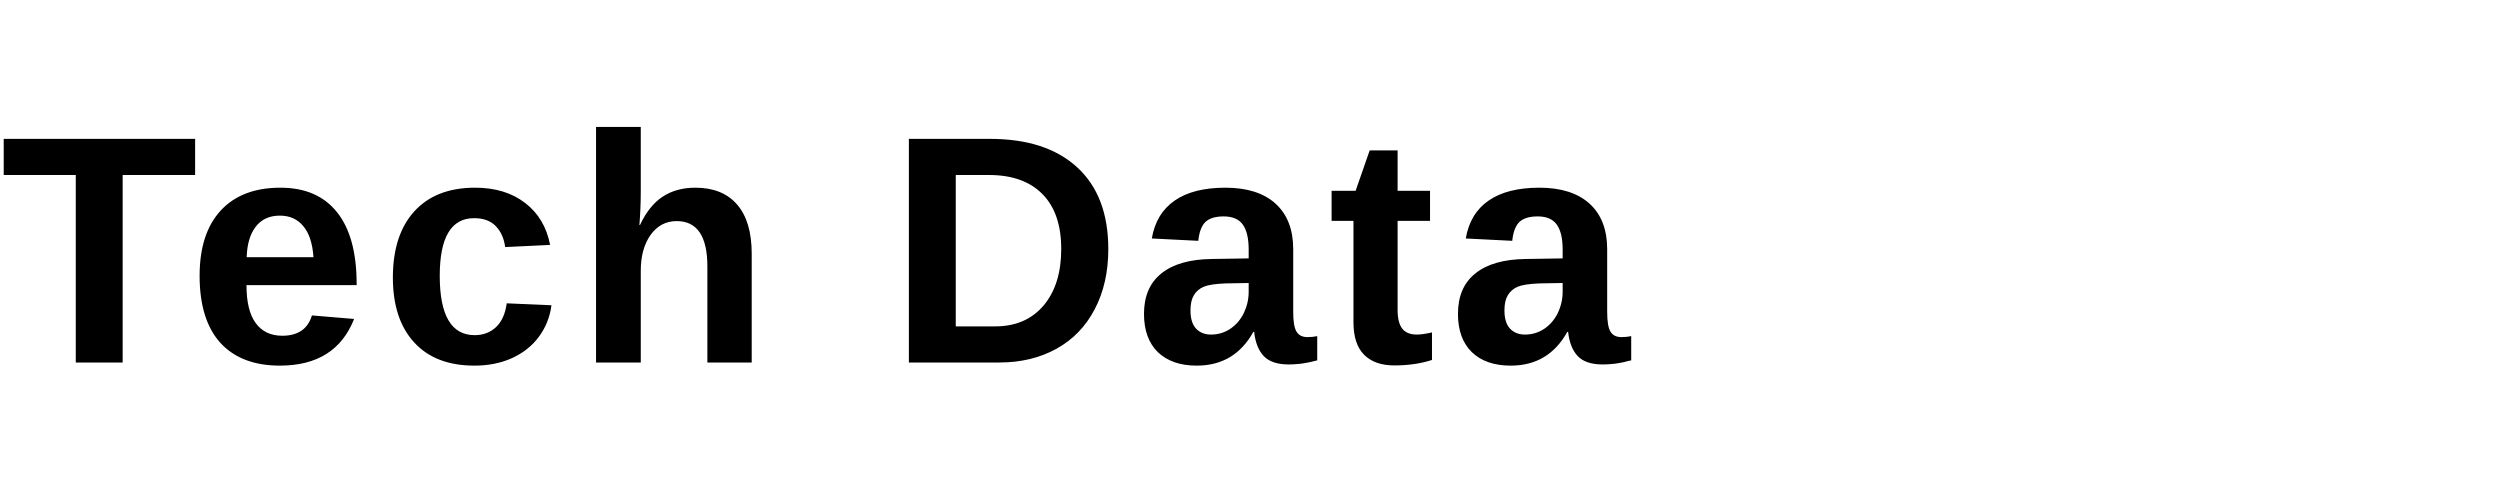
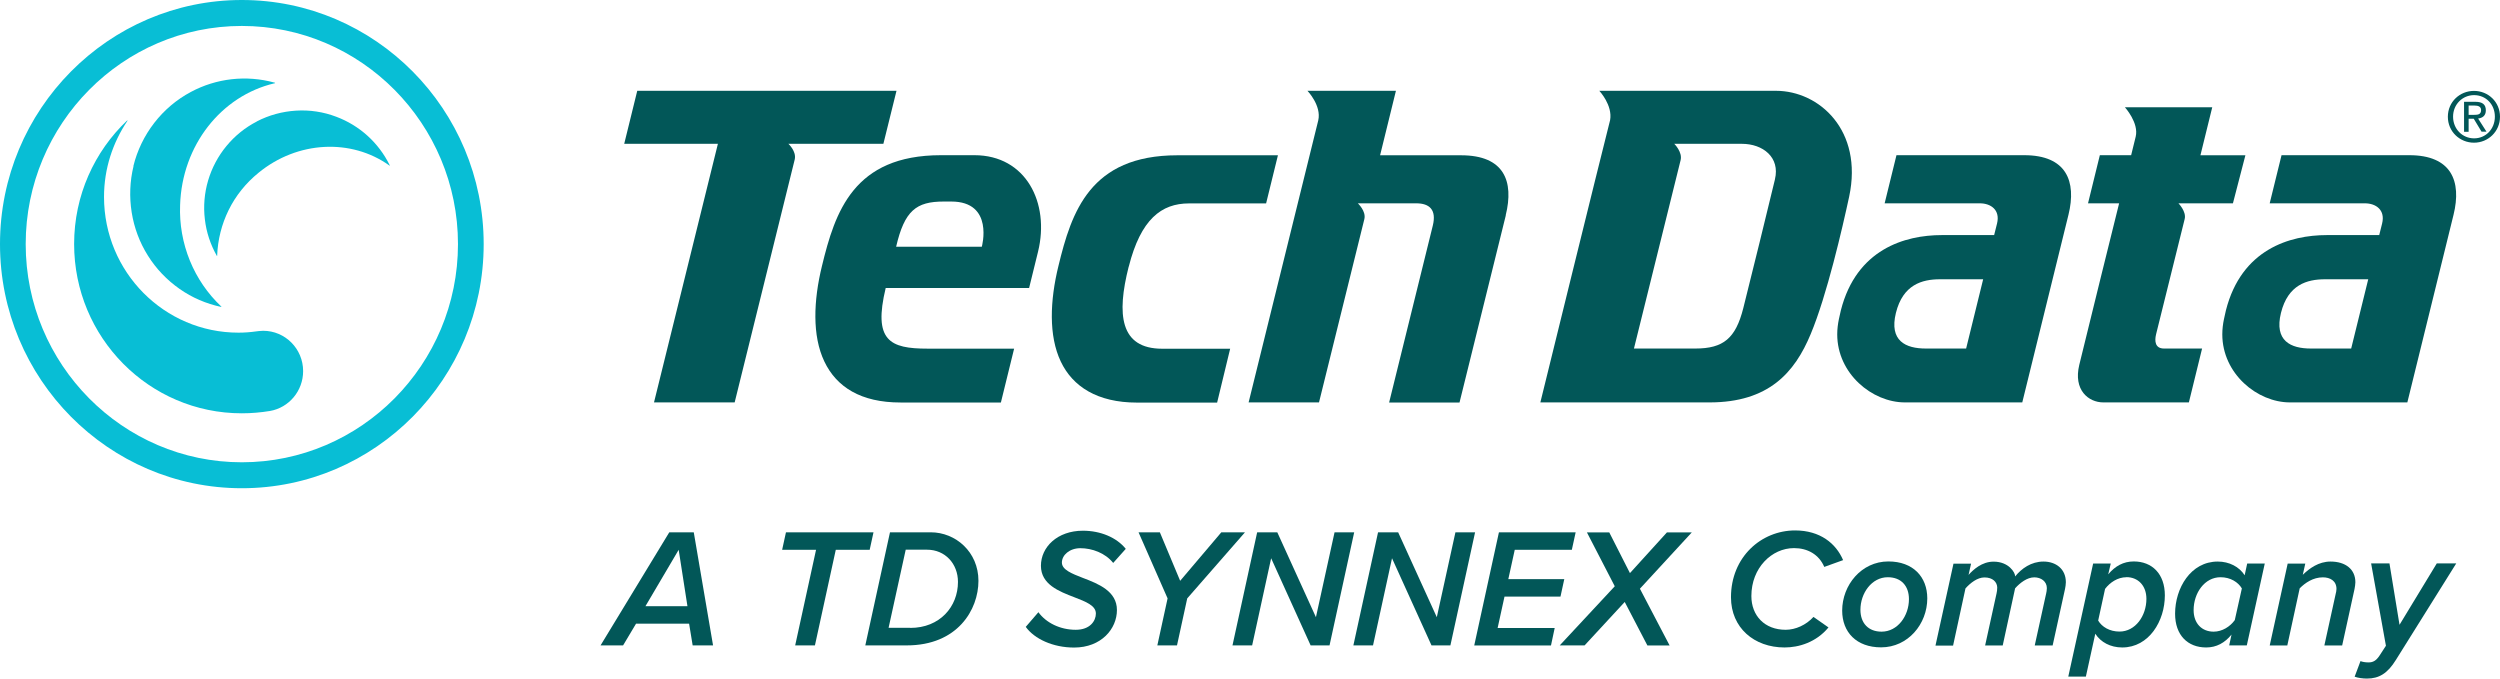
- <svg xmlns="http://www.w3.org/2000/svg" viewBox="0 0 200 40" width="200" height="40">
-   <text x="0" y="29" font-family="'Segoe UI', 'Helvetica Neue', Arial, sans-serif" font-weight="700" font-size="26" letter-spacing="1" fill="#000000">Tech Data</text>
+ <svg xmlns="http://www.w3.org/2000/svg" version="1.1" viewBox="0 0 140 38" width="140" height="38">
+   <g clip-path="url(#clip0_2515_119)">
+     <path d="M138.54 6.432C138.754 6.432 138.941 6.417 138.941 6.164C138.941 5.959 138.759 5.911 138.581 5.911H138.243V6.432H138.54ZM138.243 7.38H137.987V5.701H138.623C139.014 5.701 139.207 5.848 139.207 6.18C139.207 6.48 139.02 6.606 138.774 6.638L139.244 7.375H138.967L138.529 6.648H138.243V7.375V7.38ZM138.55 7.748C139.197 7.748 139.713 7.233 139.713 6.532C139.713 5.832 139.197 5.327 138.55 5.327C137.904 5.327 137.372 5.843 137.372 6.532C137.372 7.222 137.893 7.748 138.55 7.748ZM137.08 6.538C137.08 5.701 137.752 5.09 138.545 5.09C139.338 5.09 140 5.706 140 6.538C140 7.369 139.332 7.991 138.545 7.991C137.758 7.991 137.08 7.38 137.08 6.538Z" fill="#025758" />
+     <path d="M54.569 8.691H52.691C47.8 8.691 46.762 11.87 46.032 14.886C45.552 16.839 45.479 18.803 46.162 20.24C46.846 21.677 48.212 22.54 50.428 22.54H56.05L56.791 19.524H51.941C49.823 19.524 48.89 19.076 49.599 16.128H57.63C57.63 16.128 57.907 15.007 58.131 14.091C58.798 11.36 57.453 8.691 54.569 8.691ZM54.981 13.818H50.183C50.653 11.796 51.304 11.286 52.848 11.286H53.27C55.685 11.286 54.981 13.818 54.981 13.818Z" fill="#025758" />
+     <path d="M84.325 12.06C83.981 13.449 81.733 22.54 81.733 22.54H77.791C77.791 22.54 79.934 13.881 80.237 12.633C80.456 11.739 80.044 11.386 79.308 11.386H76.039C76.039 11.386 76.513 11.823 76.404 12.27C76.294 12.718 73.864 22.535 73.864 22.535H69.922L73.822 6.743C74.015 5.917 73.218 5.085 73.218 5.085H78.172L77.285 8.696H81.822C84.242 8.696 84.789 10.154 84.32 12.054L84.325 12.06Z" fill="#025758" />
+     <path d="M44.15 8.054C44.15 8.054 44.614 8.475 44.504 8.933C44.389 9.391 41.141 22.535 41.141 22.535H36.624L40.202 8.054H34.956L35.686 5.085H50.204L49.469 8.054H44.15Z" fill="#025758" />
+     <path d="M99.454 5.085H89.561C89.561 5.085 90.317 5.89 90.166 6.727C89.608 8.912 86.26 22.535 86.26 22.535H95.73C99.047 22.535 100.502 20.866 101.399 18.708C102.301 16.555 103.177 12.76 103.553 11.012C104.345 7.301 101.874 5.085 99.454 5.085ZM99.396 10.049C99.104 11.265 98.009 15.749 97.623 17.26C97.196 18.945 96.513 19.518 94.938 19.518H91.501C91.501 19.518 93.999 9.428 94.114 8.97C94.228 8.512 93.759 8.054 93.759 8.054H97.545C98.724 8.054 99.694 8.812 99.396 10.043V10.049Z" fill="#025758" />
+     <path d="M113.357 8.691H106.202L105.54 11.386H110.869C111.49 11.386 112.022 11.759 111.834 12.518L111.672 13.165H108.742C106.666 13.165 103.96 13.96 103.089 17.376C103.047 17.544 103.01 17.708 102.979 17.866C102.922 18.139 102.885 18.429 102.885 18.724C102.885 20.919 104.836 22.535 106.677 22.535H113.247C113.247 22.535 115.37 13.907 115.834 12.028C116.298 10.143 115.714 8.691 113.357 8.691ZM110.103 19.518H107.845C106.718 19.518 105.785 19.092 106.171 17.523C106.562 15.944 107.626 15.639 108.643 15.639H111.057L110.103 19.518Z" fill="#025758" />
+     <path d="M134.921 8.691H127.766L127.103 11.386H132.433C133.054 11.386 133.586 11.759 133.398 12.518L133.236 13.165H130.305C128.23 13.165 125.523 13.96 124.652 17.376C124.611 17.544 124.574 17.708 124.543 17.866C124.485 18.139 124.449 18.429 124.449 18.724C124.449 20.919 126.399 22.535 128.24 22.535H134.811C134.811 22.535 136.934 13.907 137.398 12.028C137.862 10.143 137.278 8.691 134.921 8.691ZM131.666 19.518H129.408C128.282 19.518 127.348 19.092 127.734 17.523C128.126 15.944 129.189 15.639 130.206 15.639H132.621L131.666 19.518Z" fill="#025758" />
+     <path d="M63.21 14.934C63.883 12.275 65.04 11.391 66.584 11.391H70.902L71.564 8.696H65.932C61.041 8.696 60.003 11.875 59.273 14.892C58.793 16.844 58.72 18.808 59.403 20.245C60.066 21.645 61.453 22.545 63.669 22.545H68.159L68.889 19.529C68.889 19.529 65.557 19.529 65.087 19.529C62.704 19.529 62.532 17.597 63.205 14.939L63.21 14.934Z" fill="#025758" />
+     <path d="M121.19 19.518H123.317L122.577 22.535H117.79C116.95 22.535 116.1 21.84 116.439 20.434C116.705 19.308 118.671 11.386 118.671 11.386H116.929L117.591 8.691H119.344L119.599 7.654C119.787 6.88 118.994 6.006 118.994 6.006H123.886L123.224 8.696H125.742L125.044 11.386H121.993C121.993 11.386 122.447 11.844 122.342 12.265C122.295 12.454 121.065 17.408 120.741 18.718C120.647 19.103 120.684 19.518 121.185 19.518H121.19Z" fill="#025758" />
+     <path d="M7.468 9.307C7.682 8.427 8.083 7.601 8.636 6.885C9.189 6.169 9.882 5.58 10.68 5.153C12.12 4.38 13.788 4.195 15.358 4.622L15.395 4.632C15.395 4.632 15.405 4.632 15.405 4.648C15.405 4.648 15.405 4.659 15.395 4.664H15.374C12.386 5.364 10.19 8.143 10.086 11.486C10.044 12.549 10.232 13.612 10.633 14.597C11.03 15.571 11.629 16.444 12.386 17.16L12.396 17.171C12.396 17.171 12.401 17.171 12.396 17.187C12.396 17.187 12.396 17.187 12.386 17.187H12.38C11.546 17.008 10.758 16.671 10.06 16.181C9.35 15.686 8.74 15.049 8.281 14.312C7.817 13.576 7.51 12.749 7.374 11.891C7.238 11.028 7.27 10.149 7.478 9.301" fill="#08BED5" />
+     <path d="M14.378 6.801C15.061 6.448 15.807 6.243 16.578 6.196C17.345 6.148 18.112 6.264 18.831 6.538C20.135 7.027 21.199 7.991 21.814 9.233L21.83 9.259C21.83 9.259 21.83 9.27 21.83 9.275C21.83 9.275 21.83 9.28 21.814 9.275L21.799 9.264C19.666 7.743 16.657 7.885 14.472 9.68C13.773 10.249 13.199 10.959 12.803 11.765C12.412 12.56 12.193 13.428 12.161 14.318V14.328C12.161 14.328 12.161 14.334 12.151 14.334C12.151 14.334 12.151 14.334 12.146 14.334C11.786 13.697 11.556 13.007 11.473 12.286C11.384 11.554 11.447 10.812 11.655 10.107C11.864 9.401 12.213 8.743 12.683 8.175C13.152 7.606 13.731 7.138 14.388 6.801" fill="#08BED5" />
+     <path d="M13.543 0C6.075 0 0 6.132 0 13.67C0 21.208 6.075 27.341 13.543 27.341C21.011 27.341 27.086 21.208 27.086 13.67C27.086 6.132 21.011 0 13.543 0ZM25.647 13.67C25.647 20.408 20.218 25.888 13.543 25.888C6.868 25.888 1.439 20.403 1.439 13.67C1.439 6.938 6.868 1.453 13.543 1.453C20.218 1.453 25.647 6.933 25.647 13.67Z" fill="#08BED5" />
+     <path d="M14.737 18.524C14.612 18.524 14.367 18.555 14.367 18.555C14.033 18.603 13.7 18.629 13.355 18.629C9.199 18.629 5.825 15.228 5.825 11.028C5.825 9.443 6.315 7.991 7.134 6.769C7.134 6.769 7.144 6.764 7.134 6.748C7.129 6.738 7.118 6.748 7.118 6.748C5.293 8.48 4.151 10.938 4.151 13.665C4.151 18.903 8.354 23.145 13.543 23.145C14.08 23.145 14.607 23.098 15.123 23.014C16.177 22.829 16.975 21.898 16.975 20.782C16.975 19.534 15.973 18.524 14.737 18.524Z" fill="#08BED5" />
+     <path d="M38.789 36.142L38.59 34.926H35.618L34.893 36.142H33.631L37.48 29.809H38.851L39.931 36.142H38.783H38.789ZM38.006 30.788L36.145 33.947H38.497L38.006 30.788Z" fill="#025758" />
+     <path d="M44.53 36.142L45.699 30.788H43.8L44.014 29.809H48.916L48.702 30.788H46.804L45.636 36.142H44.536H44.53Z" fill="#025758" />
+     <path d="M52.123 29.809C53.516 29.809 54.793 30.91 54.793 32.526C54.793 34.142 53.625 36.142 50.778 36.142H48.457L49.839 29.809H52.123ZM50.976 35.163C52.629 35.163 53.646 33.978 53.646 32.589C53.646 31.562 52.921 30.783 51.914 30.783H50.72L49.761 35.157H50.976V35.163Z" fill="#025758" />
+     <path d="M58.146 34.278C58.579 34.878 59.367 35.268 60.243 35.268C61.041 35.268 61.369 34.773 61.369 34.357C61.369 33.91 60.806 33.694 60.165 33.447C59.299 33.115 58.292 32.725 58.292 31.683C58.292 30.641 59.205 29.72 60.644 29.72C61.63 29.72 62.532 30.099 63.043 30.736L62.339 31.525C61.896 30.967 61.155 30.699 60.498 30.699C59.904 30.699 59.466 31.078 59.466 31.504C59.466 31.904 60.013 32.12 60.65 32.367C61.526 32.699 62.548 33.11 62.548 34.163C62.548 35.215 61.672 36.263 60.149 36.263C58.965 36.263 57.927 35.779 57.442 35.105L58.146 34.289V34.278Z" fill="#025758" />
+     <path d="M64.811 36.142L65.385 33.51L63.758 29.809H64.952L66.089 32.526L68.394 29.809H69.719L66.485 33.51L65.912 36.142H64.811Z" fill="#025758" />
+     <path d="M73.395 36.142L71.184 31.262L70.12 36.142H69.019L70.401 29.809H71.528L73.692 34.563L74.735 29.809H75.835L74.454 36.142H73.39H73.395Z" fill="#025758" />
+     <path d="M80.164 36.142L77.953 31.262L76.889 36.142H75.789L77.171 29.809H78.297L80.461 34.563L81.504 29.809H82.605L81.222 36.142H80.159H80.164Z" fill="#025758" />
+     <path d="M82.558 36.142L83.94 29.809H88.237L88.023 30.788H84.826L84.466 32.431H87.6L87.387 33.41H84.252L83.867 35.168H87.063L86.855 36.147H82.558V36.142Z" fill="#025758" />
+     <path d="M92.252 36.142L90.985 33.71L88.737 36.142H87.345L90.427 32.831L88.868 29.815H90.119L91.277 32.094L93.347 29.815H94.74L91.835 32.968L93.499 36.147H92.257L92.252 36.142Z" fill="#025758" />
+     <path d="M100.523 29.704C101.931 29.704 102.817 30.436 103.214 31.367L102.16 31.747C101.858 31.046 101.222 30.694 100.466 30.694C99.214 30.694 98.077 31.804 98.077 33.378C98.077 34.478 98.818 35.268 99.996 35.268C100.549 35.268 101.144 35 101.555 34.547L102.395 35.136C101.702 35.973 100.732 36.258 99.934 36.258C98.234 36.258 96.935 35.157 96.935 33.447C96.935 31.189 98.635 29.704 100.528 29.704H100.523Z" fill="#025758" />
+     <path d="M105.748 31.441C107.13 31.441 107.928 32.304 107.928 33.51C107.928 34.942 106.849 36.252 105.342 36.252C103.96 36.252 103.162 35.4 103.162 34.194C103.162 32.762 104.241 31.441 105.748 31.441ZM105.717 32.325C104.815 32.325 104.184 33.22 104.184 34.147C104.184 34.894 104.627 35.373 105.368 35.373C106.27 35.373 106.901 34.489 106.901 33.552C106.901 32.804 106.458 32.325 105.717 32.325Z" fill="#025758" />
+     <path d="M113.946 36.142L114.588 33.22C114.598 33.173 114.624 33.057 114.624 32.936C114.624 32.557 114.296 32.331 113.92 32.331C113.524 32.331 113.122 32.636 112.846 32.947L112.152 36.147H111.167L111.808 33.226C111.829 33.12 111.845 33.047 111.845 32.894C111.834 32.589 111.589 32.336 111.13 32.336C110.734 32.336 110.338 32.647 110.066 32.952L109.373 36.152H108.387L109.394 31.567H110.379L110.239 32.194C110.494 31.91 110.979 31.452 111.641 31.452C112.497 31.452 112.846 32.068 112.846 32.257V32.283C113.206 31.836 113.748 31.447 114.437 31.447C115.125 31.447 115.688 31.857 115.688 32.605C115.688 32.72 115.662 32.889 115.641 32.983L114.948 36.147H113.962L113.946 36.142Z" fill="#025758" />
+     <path d="M116.809 37.889H115.824L117.216 31.557H118.202L118.061 32.162C118.447 31.699 118.916 31.441 119.49 31.441C120.517 31.441 121.232 32.136 121.232 33.342C121.232 34.768 120.35 36.258 118.843 36.258C118.186 36.258 117.639 35.963 117.336 35.489L116.809 37.889ZM119.078 32.325C118.588 32.325 118.155 32.62 117.884 32.978L117.498 34.752C117.706 35.105 118.139 35.368 118.692 35.368C119.584 35.368 120.199 34.484 120.199 33.536C120.199 32.794 119.73 32.32 119.078 32.32V32.325Z" fill="#025758" />
+     <path d="M125.842 31.557H126.827L125.821 36.142H124.835L124.965 35.536C124.59 36 124.121 36.258 123.547 36.258C122.514 36.258 121.805 35.573 121.805 34.368C121.805 32.936 122.681 31.447 124.194 31.447C124.84 31.447 125.398 31.741 125.701 32.215L125.842 31.562V31.557ZM123.964 35.373C124.444 35.373 124.887 35.089 125.148 34.726L125.544 32.952C125.336 32.599 124.903 32.325 124.35 32.325C123.458 32.325 122.843 33.21 122.843 34.168C122.843 34.91 123.302 35.373 123.964 35.373Z" fill="#025758" />
+     <path d="M130.165 36.142L130.796 33.268C130.817 33.184 130.843 33.078 130.843 32.983C130.843 32.52 130.478 32.331 130.081 32.331C129.534 32.331 129.085 32.641 128.783 32.947L128.089 36.147H127.104L128.11 31.562H129.096L128.955 32.189C129.33 31.826 129.847 31.447 130.509 31.447C131.354 31.447 131.901 31.883 131.901 32.605C131.901 32.689 131.875 32.889 131.854 32.983L131.161 36.147H130.175L130.165 36.142Z" fill="#025758" />
+     <path d="M132.188 37.021C132.292 37.068 132.47 37.095 132.642 37.095C132.887 37.095 133.064 37 133.252 36.716L133.612 36.163L132.783 31.552H133.81L134.373 34.989L136.459 31.552H137.549L134.165 36.963C133.706 37.705 133.231 38 132.548 38C132.313 38 132.047 37.963 131.86 37.895L132.188 37.021Z" fill="#025758" />
+   </g>
</svg>
